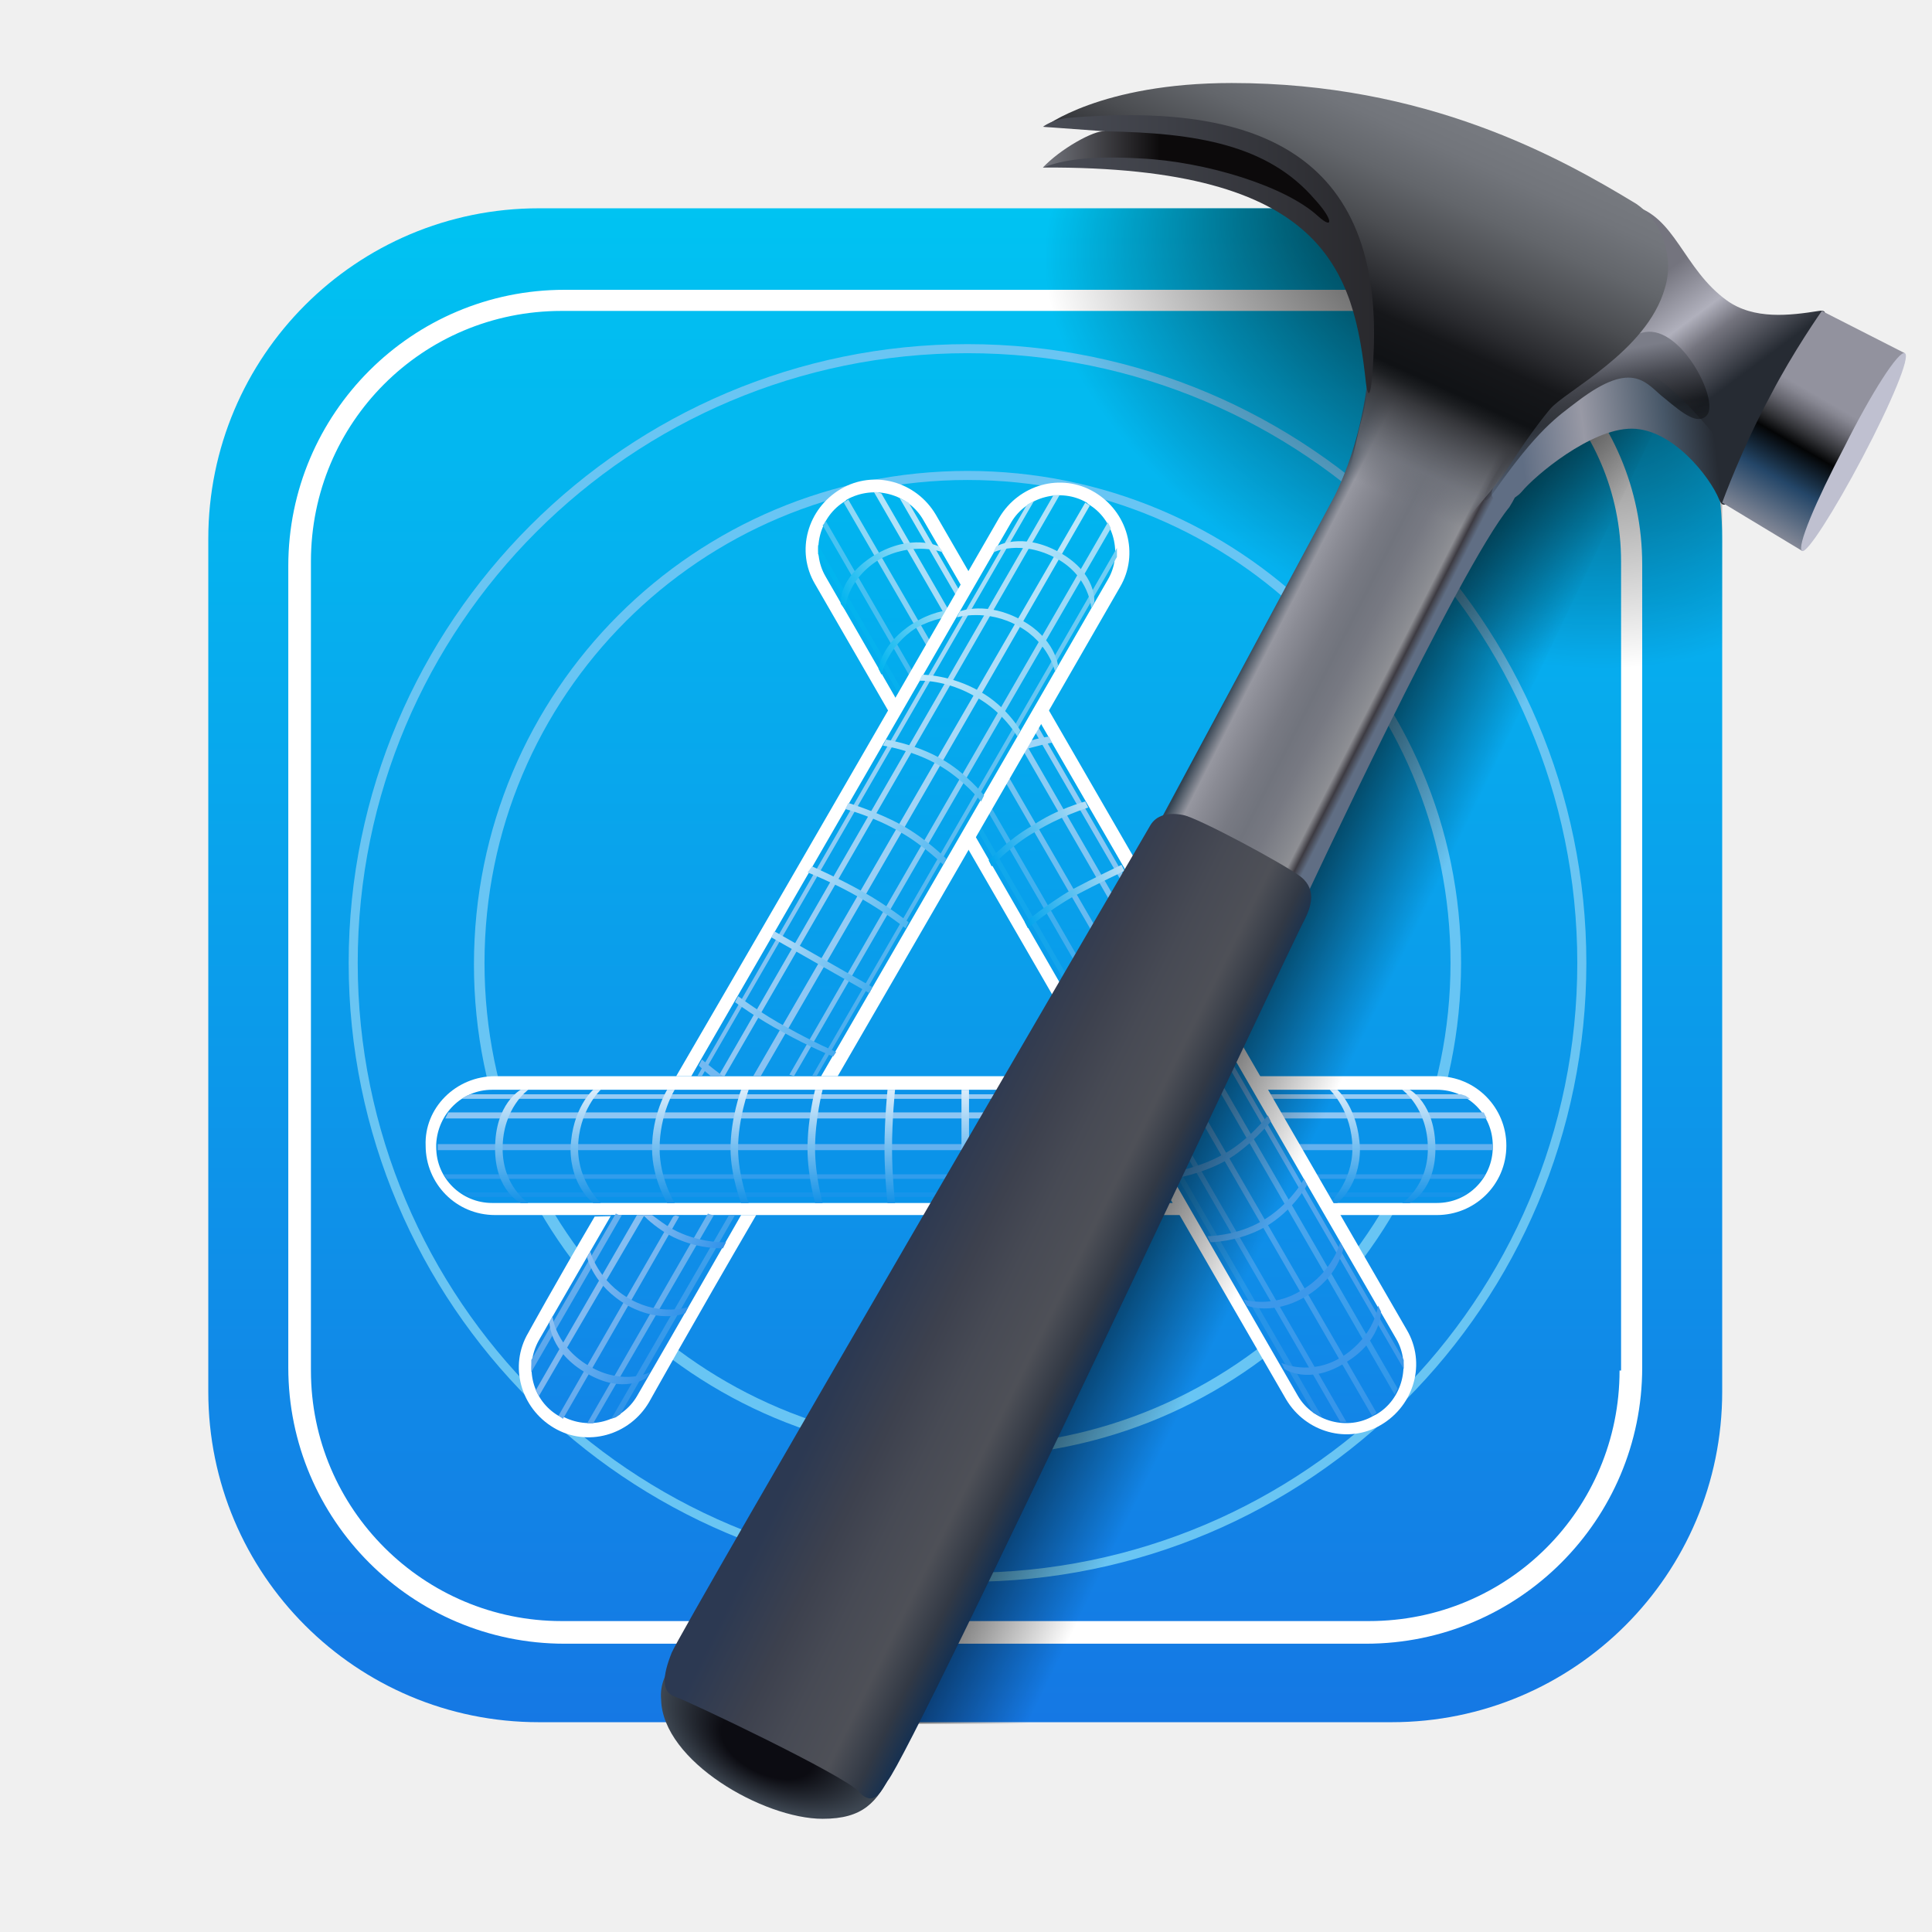
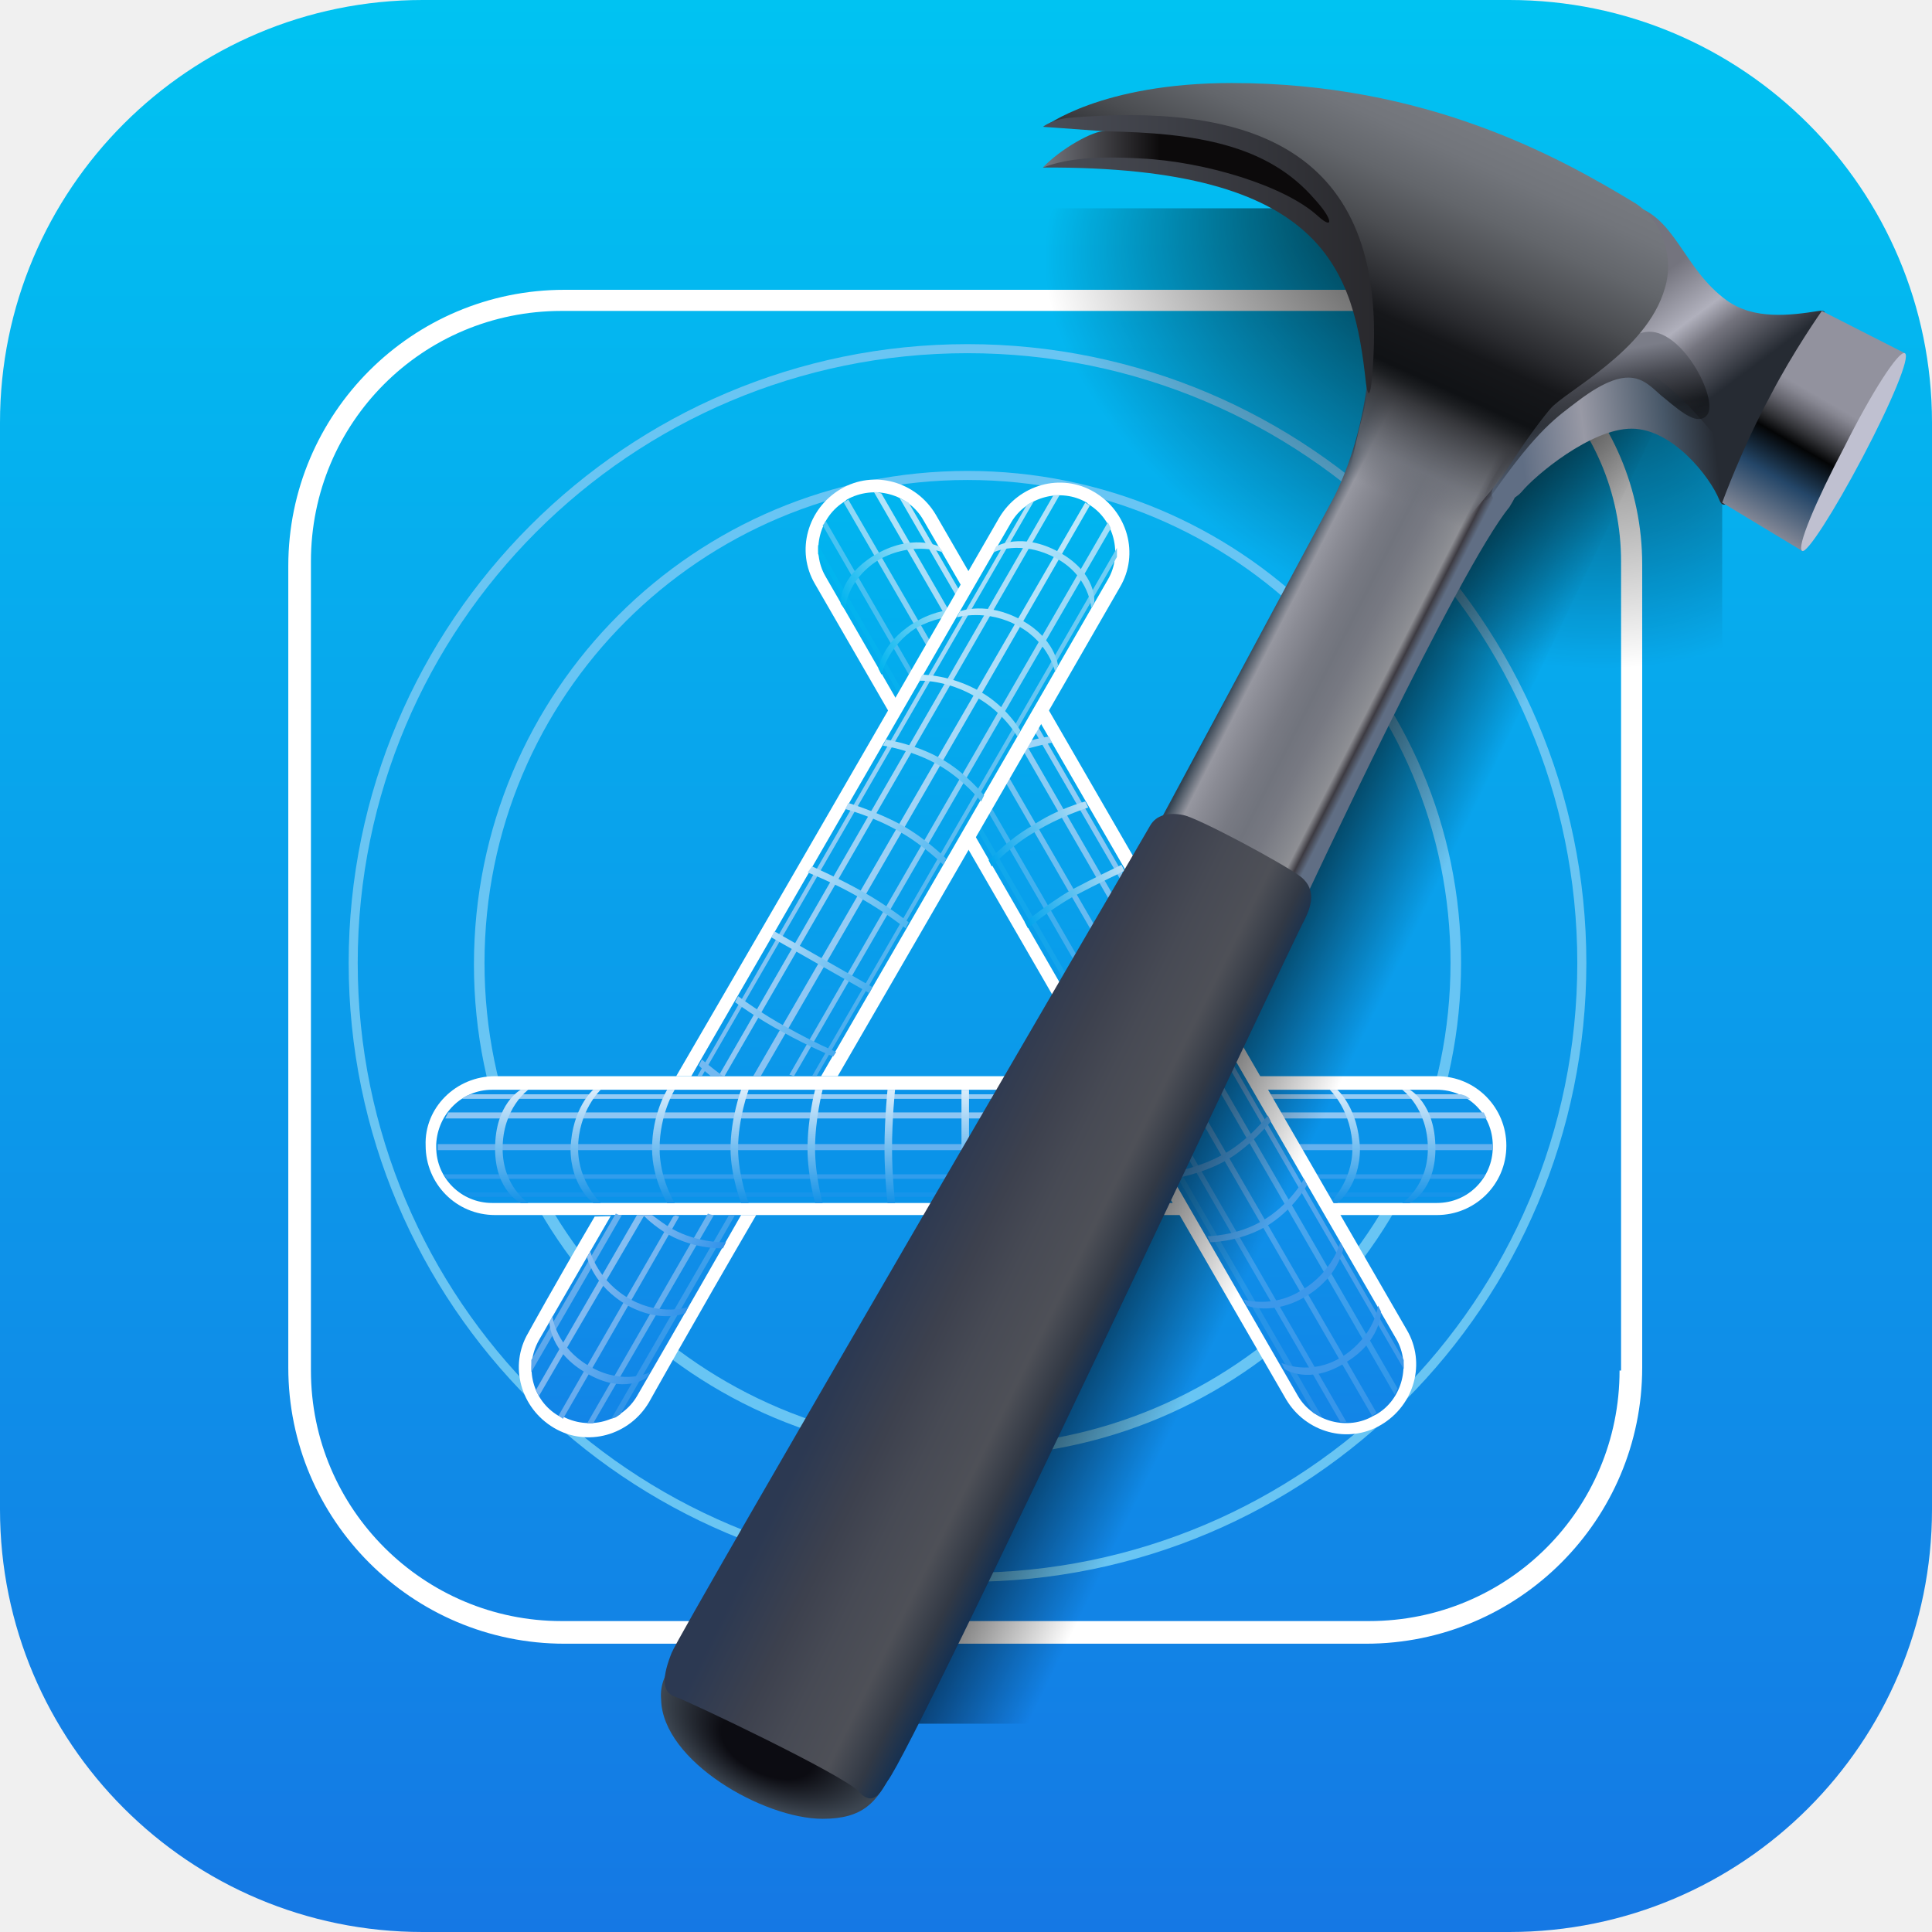
<svg xmlns="http://www.w3.org/2000/svg" viewBox="0 0 128 128">
-   <linearGradient id="xcode-original-a" gradientUnits="userSpaceOnUse" x1="63.947" y1="114.165" x2="63.947" y2="13.784">
+   <linearGradient id="xcode-original-a" gradientUnits="userSpaceOnUse" x1="64" y1="128" x2="64" y2="0">
    <stop offset="0" stop-color="#1578e4" />
    <stop offset="1" stop-color="#00c3f2" />
  </linearGradient>
+   <rect width="128" height="128" rx="28" fill="url(#xcode-original-a)" />
  <path d="M35.7 13.8h56.5c12.1 0 21.9 9.8 21.9 21.9v56.5c0 12.1-9.8 21.9-21.9 21.9H35.7c-12.1 0-21.9-9.8-21.9-21.9V35.7c0-12.1 9.8-21.9 21.9-21.9z" fill="url(#xcode-original-a)" />
  <path fill="#FFF" d="M90.5 19.2H37.4c-10.1 0-18.3 8.2-18.3 18.3v53.1c0 10.1 8.2 18.3 18.3 18.3h53.1c10.1 0 18.3-8.2 18.3-18.3V37.4c0-10.1-8.2-18.2-18.3-18.2zm16.8 71.6c0 9.2-7.4 16.6-16.6 16.6H37.2c-9.1 0-16.6-7.4-16.6-16.6V37.2c0-9.2 7.4-16.6 16.6-16.6h53.6c9.1 0 16.6 7.4 16.6 16.6v53.6z" />
  <path d="M64.1 22.8c-22.6 0-41 18.4-41 41s18.4 41 41 41c22.7 0 41-18.4 41-41s-18.4-41-41-41zm0 81.4c-22.3 0-40.4-18.1-40.4-40.4s18.1-40.4 40.4-40.4c22.3 0 40.4 18.1 40.4 40.4s-18.1 40.4-40.4 40.4z" fill="#69c5f3" />
  <path d="M64.1 31.2c-18.1 0-32.7 14.6-32.7 32.7S46 96.5 64.1 96.5s32.7-14.6 32.7-32.7-14.7-32.6-32.7-32.6zm0 64.6c-17.7 0-32-14.3-32-32s14.3-32 32-32 32 14.3 32 32-14.4 32-32 32z" fill="#68c5f4" />
  <path fill="#FFF" d="M32.8 71.3h62.4c2.6 0 4.6 2.1 4.6 4.6 0 2.6-2.1 4.6-4.6 4.6H32.8c-2.6 0-4.6-2.1-4.6-4.6-.1-2.5 2-4.6 4.6-4.6z" />
  <path d="M32.6 72.2h62.6c2 0 3.7 1.6 3.7 3.7v.1c0 2-1.6 3.7-3.7 3.7H32.6c-2 0-3.7-1.6-3.7-3.7v-.2c.1-2 1.7-3.6 3.7-3.6z" fill="#0a93e9" />
  <path d="M31.1 79.3h65.7l.5-.3H30.6l.5.3z" fill="#1694ea" />
  <path d="M29.6 78.1h68.6l.2-.3h-69l.2.3z" fill="#319dec" />
  <path d="M29 76.2h69.9v-.4H29v.4z" fill="#65b1ee" />
  <path d="M29.7 73.7h68.6l.1.2.1.2h-69l.1-.2.1-.2z" fill="#8ec6f3" />
  <path d="M31.2 72.5h65.6l.3.1.3.2H30.6l.3-.2.3-.1z" fill="#95caf3" />
  <linearGradient id="xcode-original-b" gradientUnits="userSpaceOnUse" x1="94.037" y1="79.666" x2="94.037" y2="72.184">
    <stop offset="0" stop-color="#1492e7" />
    <stop offset="1" stop-color="#dbedfb" />
  </linearGradient>
  <path d="M93.4 72.2h-.5s1.7 1.2 1.7 3.9c0 2.5-1.7 3.6-1.7 3.6h.5s1.7-.8 1.7-3.6c0-3-1.7-3.9-1.7-3.9z" fill="url(#xcode-original-b)" />
  <linearGradient id="xcode-original-c" gradientUnits="userSpaceOnUse" x1="89.042" y1="79.666" x2="89.042" y2="72.184">
    <stop offset="0" stop-color="#1492e7" />
    <stop offset="1" stop-color="#dbedfb" />
  </linearGradient>
  <path d="M88.6 72.2h-.5s1.5 1.4 1.5 3.9c0 2.2-1.5 3.6-1.5 3.6h.5s1.5-1.1 1.5-3.6c-.1-2.7-1.5-3.9-1.5-3.9z" fill="url(#xcode-original-c)" />
  <linearGradient id="xcode-original-d" gradientUnits="userSpaceOnUse" x1="63.947" y1="79.666" x2="63.947" y2="72.184">
    <stop offset="0" stop-color="#1492e7" />
    <stop offset="1" stop-color="#dbedfb" />
  </linearGradient>
  <path d="M63.7 72.2h.5v7.5h-.5v-7.5z" fill="url(#xcode-original-d)" />
  <linearGradient id="xcode-original-e" gradientUnits="userSpaceOnUse" x1="58.952" y1="79.666" x2="58.952" y2="72.184">
    <stop offset="0" stop-color="#1492e7" />
    <stop offset="1" stop-color="#dbedfb" />
  </linearGradient>
  <path d="M58.8 72.2h.5s-.2 1.9-.2 3.9c0 1.8.2 3.6.2 3.6h-.5s-.2-1.8-.2-3.6c0-2 .2-3.9.2-3.9z" fill="url(#xcode-original-e)" />
  <linearGradient id="xcode-original-f" gradientUnits="userSpaceOnUse" x1="53.958" y1="79.666" x2="53.958" y2="72.184">
    <stop offset="0" stop-color="#1492e7" />
    <stop offset="1" stop-color="#dbedfb" />
  </linearGradient>
  <path d="M54 72.2h.5s-.5 1.9-.5 3.9c0 1.8.5 3.6.5 3.6H54s-.5-1.8-.5-3.6c0-2 .5-3.9.5-3.9z" fill="url(#xcode-original-f)" />
  <linearGradient id="xcode-original-g" gradientUnits="userSpaceOnUse" x1="48.963" y1="79.666" x2="48.963" y2="72.184">
    <stop offset="0" stop-color="#1492e7" />
    <stop offset="1" stop-color="#dbedfb" />
  </linearGradient>
  <path d="M49.1 72.2h.5s-.7 1.9-.7 3.9c0 1.8.7 3.6.7 3.6h-.5s-.7-1.8-.7-3.6c0-2 .7-3.9.7-3.9z" fill="url(#xcode-original-g)" />
  <linearGradient id="xcode-original-h" gradientUnits="userSpaceOnUse" x1="43.968" y1="79.666" x2="43.968" y2="72.184">
    <stop offset="0" stop-color="#1492e7" />
    <stop offset="1" stop-color="#dbedfb" />
  </linearGradient>
  <path d="M44.2 72.2h.5s-1 1.6-1 3.9c0 2 1 3.6 1 3.6h-.5s-1-1.6-1-3.6c0-2.3 1-3.9 1-3.9z" fill="url(#xcode-original-h)" />
  <linearGradient id="xcode-original-i" gradientUnits="userSpaceOnUse" x1="38.852" y1="79.666" x2="38.852" y2="72.184">
    <stop offset="0" stop-color="#1492e7" />
    <stop offset="1" stop-color="#dbedfb" />
  </linearGradient>
  <path d="M39.3 72.2h.5s-1.5 1.4-1.5 3.9c0 2.2 1.5 3.6 1.5 3.6h-.5s-1.5-1.1-1.5-3.6c.1-2.7 1.5-3.9 1.5-3.9z" fill="url(#xcode-original-i)" />
  <linearGradient id="xcode-original-j" gradientUnits="userSpaceOnUse" x1="33.857" y1="79.666" x2="33.857" y2="72.184">
    <stop offset="0" stop-color="#1492e7" />
    <stop offset="1" stop-color="#dbedfb" />
  </linearGradient>
  <path d="M34.5 72.2h.5s-1.7 1.2-1.7 3.9c0 2.5 1.7 3.6 1.7 3.6h-.5s-1.7-.8-1.7-3.6c0-3 1.7-3.9 1.7-3.9z" fill="url(#xcode-original-j)" />
  <path fill="#FFF" d="M62 34.1l31.2 54c1.3 2.2.5 5-1.7 6.3-2.2 1.3-5 .5-6.3-1.7L54 38.7c-1.3-2.2-.5-5 1.7-6.3 2.2-1.3 5-.5 6.3 1.7z" />
  <linearGradient id="xcode-original-k" gradientUnits="userSpaceOnUse" x1="73.58" y1="94.25" x2="73.58" y2="32.642">
    <stop offset="0" stop-color="#1285e7" />
    <stop offset="1" stop-color="#00b5ef" />
  </linearGradient>
  <path d="M61.2 34.5l31.3 54.2c1 1.7.4 4-1.3 5l-.2.1c-1.7 1-4 .4-5-1.3L54.7 38.2c-1-1.7-.4-4 1.3-5l.1-.1c1.8-1 4.1-.4 5.1 1.4z" fill="url(#xcode-original-k)" />
  <linearGradient id="xcode-original-l" gradientUnits="userSpaceOnUse" x1="87.464" y1="93.978" x2="54.081" y2="36.156">
    <stop offset="0" stop-color="#2b90e7" />
    <stop offset="1" stop-color="#00b6ef" />
  </linearGradient>
  <path d="M54.2 36.7L87 93.6l.2.1.2.1.2.1-33.4-57.8v.6z" fill="url(#xcode-original-l)" />
  <linearGradient id="xcode-original-m" gradientUnits="userSpaceOnUse" x1="89.073" y1="94.327" x2="54.583" y2="34.589">
    <stop offset="0" stop-color="#3795ea" />
    <stop offset="1" stop-color="#49c4f2" />
  </linearGradient>
  <path d="M54.5 34.8l34.3 59.4h.4L54.7 34.5l-.1.2-.1.1z" fill="url(#xcode-original-m)" />
  <linearGradient id="xcode-original-n" gradientUnits="userSpaceOnUse" x1="91.026" y1="93.735" x2="56.072" y2="33.193">
    <stop offset="0" stop-color="#3696ea" />
    <stop offset="1" stop-color="#90d9f6" />
  </linearGradient>
  <path d="M55.9 33.3l35 60.5.3-.2-35-60.5-.3.2z" fill="url(#xcode-original-n)" />
  <linearGradient id="xcode-original-o" gradientUnits="userSpaceOnUse" x1="92.582" y1="92.332" x2="58.065" y2="32.547">
    <stop offset="0" stop-color="#3097ea" />
    <stop offset="1" stop-color="#b5e5f9" />
  </linearGradient>
  <path d="M58.4 32.7L92.6 92l-.1.2-.1.2-34.5-59.8h.2l.3.1z" fill="url(#xcode-original-o)" />
  <linearGradient id="xcode-original-p" gradientUnits="userSpaceOnUse" x1="93.083" y1="90.686" x2="59.741" y2="32.936">
    <stop offset="0" stop-color="#3a98ea" />
    <stop offset="1" stop-color="#bce7fa" />
  </linearGradient>
  <path d="M60.2 33.3L93 90.1v.6L59.6 33l.2.1.2.1.2.1z" fill="url(#xcode-original-p)" />
  <path fill="#3c98ea" d="M91.5 86.9l-.2-.4s-.2 2-2.4 3.4c-2.1 1.3-4 .4-4 .4l.2.4s1.6 1.1 4-.4c2.4-1.4 2.4-3.4 2.4-3.4zM89 82.7l-.2-.4s-.5 2-2.6 3.2c-1.9 1.2-3.8.6-3.8.6l.2.4s1.7.7 3.9-.6c2.2-1.3 2.5-3.2 2.5-3.2z" />
  <path d="M86.6 78.5l-.2-.4s-.9 1.7-2.8 2.8c-1.7 1-3.6 1-3.6 1l.2.4s1.8 0 3.6-1c1.9-1.1 2.8-2.8 2.8-2.8z" fill="#4ca4ed" />
  <path d="M84.2 74.3l-.2-.4s-1.3 1.7-3 2.6c-1.6.9-3.5 1.2-3.5 1.2l.2.4s1.9-.3 3.5-1.2c1.6-.9 3-2.6 3-2.6z" fill="#4da7ee" />
  <linearGradient id="xcode-original-q" gradientUnits="userSpaceOnUse" x1="67.981" y1="61.226" x2="74.457" y2="57.487">
    <stop offset="0" stop-color="#00a4ec" />
    <stop offset="1" stop-color="#b9dff6" />
  </linearGradient>
  <path d="M74.3 57.3l.2.4s-1.7.8-3.4 1.7c-1.6.9-3 2.1-3 2.1l-.2-.4s1.5-1.2 3-2.1c1.7-.9 3.4-1.7 3.4-1.7z" fill="url(#xcode-original-q)" />
  <linearGradient id="xcode-original-r" gradientUnits="userSpaceOnUse" x1="65.487" y1="56.906" x2="71.962" y2="53.167">
    <stop offset="0" stop-color="#00a4ec" />
    <stop offset="1" stop-color="#b9dff6" />
  </linearGradient>
  <path d="M71.9 53.1l.2.4s-1.9.6-3.5 1.6c-1.6.9-2.9 2.3-2.9 2.3l-.2-.4s1.3-1.4 2.9-2.3c1.6-1.1 3.5-1.6 3.5-1.6z" fill="url(#xcode-original-r)" />
  <path d="M67.4 49.8c1.3-.4 2.3-.6 2.3-.6l-.2-.4s-.9.1-1.9.5c-.6.2-.7.7-.2.5z" fill="#9dd4f7" />
  <linearGradient id="xcode-original-s" gradientUnits="userSpaceOnUse" x1="57.93" y1="43.819" x2="64.364" y2="40.105">
    <stop offset="0" stop-color="#00b4ef" />
    <stop offset="1" stop-color="#c3e9fa" />
  </linearGradient>
  <path d="M64.6 40.5l.2.4s-1.9-.5-4.1.7c-1.9 1.2-2.3 3.1-2.3 3.1l-.2-.4s.2-1.7 2.3-3c2.2-1.4 4.1-.8 4.1-.8z" fill="url(#xcode-original-s)" />
  <linearGradient id="xcode-original-t" gradientUnits="userSpaceOnUse" x1="55.424" y1="39.477" x2="61.9" y2="35.738">
    <stop offset="0" stop-color="#00b4ef" />
    <stop offset="1" stop-color="#c3e9fa" />
  </linearGradient>
  <path d="M62.2 36.2l.3.4s-2-.8-4.3.5C56 38.5 56 40.4 56 40.4l-.3-.4s-.2-1.7 2.2-3.2c2.5-1.5 4.3-.6 4.3-.6z" fill="url(#xcode-original-t)" />
  <path fill="#FFF" d="M55.5 71.3c8.7-15 18.7-32.4 18.7-32.4 1.3-2.2.5-5-1.7-6.3-2.2-1.3-5-.5-6.3 1.7 0 0-12.2 21.2-21.4 37h10.7zm-5.4 9.2C45.9 87.7 43 92.9 43 92.9c-1.3 2.2-4.1 3-6.3 1.7s-3-4.1-1.7-6.3c0 0 1.7-3.1 4.4-7.7 3.4-.1 9.6-.1 10.7-.1z" />
  <linearGradient id="xcode-original-u" gradientUnits="userSpaceOnUse" x1="54.566" y1="94.401" x2="54.566" y2="32.794">
    <stop offset="0" stop-color="#1285e7" />
    <stop offset="1" stop-color="#00b5ef" />
  </linearGradient>
  <path d="M54.4 71.3c8.8-15.2 19-32.9 19-32.9 1-1.7.4-4-1.3-5l-.1-.1c-1.7-1-4-.4-5 1.3 0 0-12 20.8-21.2 36.7h8.6zm-5.3 9.2c-4 7-6.9 12-6.9 12-1 1.7-3.2 2.3-5 1.3H37c-1.7-1-2.3-3.2-1.3-5 0 0 1.9-3.3 4.8-8.3h8.6z" fill="url(#xcode-original-u)" />
  <linearGradient id="xcode-original-v" gradientUnits="userSpaceOnUse" x1="40.681" y1="94.131" x2="74.064" y2="36.311">
    <stop offset="0" stop-color="#3194e9" />
    <stop offset="1" stop-color="#71cff4" />
  </linearGradient>
  <path d="M54.1 71.3L74 36.9v-.6s-11 19.1-20.2 35h.3zm-5.4 9.2l-7.6 13.2-.3.2-.3.1s3.4-5.9 7.8-13.5h.4z" fill="url(#xcode-original-v)" />
  <linearGradient id="xcode-original-w" gradientUnits="userSpaceOnUse" x1="39.063" y1="94.482" x2="73.557" y2="34.736">
    <stop offset="0" stop-color="#5aa6ec" />
    <stop offset="1" stop-color="#a2def8" />
  </linearGradient>
  <path d="M52.6 71.3l21-36.3-.1-.2-.1-.2S61.9 54.5 52.3 71.2l.3.1zm-5.3 9.2l-8 13.8h-.4s3.4-5.9 8-13.9c.2.1.4.1.4.1z" fill="url(#xcode-original-w)" />
  <linearGradient id="xcode-original-x" gradientUnits="userSpaceOnUse" x1="37.118" y1="93.885" x2="72.072" y2="33.343">
    <stop offset="0" stop-color="#66abee" />
    <stop offset="1" stop-color="#bee8fa" />
  </linearGradient>
  <path d="M50.4 71.3c9.9-17.1 21.8-37.8 21.8-37.8l-.3-.2-22 38h.5zM45 80.6C40.6 88.3 37.3 94 37.3 94l-.3-.2s3.2-5.6 7.6-13.2c.2-.1.1-.1.4 0z" fill="url(#xcode-original-x)" />
  <linearGradient id="xcode-original-y" gradientUnits="userSpaceOnUse" x1="35.568" y1="92.482" x2="70.085" y2="32.697">
    <stop offset="0" stop-color="#7bb6f0" />
    <stop offset="1" stop-color="#b1e3f9" />
  </linearGradient>
  <path d="M48 71.3c9.9-17.1 22.2-38.5 22.2-38.5h-.4S57.5 54.1 47.6 71.3h.4zm-5.8 9.2c-4 6.9-6.7 11.6-6.7 11.6l.1.2.1.2s2.9-5 7-12h-.5z" fill="url(#xcode-original-y)" />
  <linearGradient id="xcode-original-z" gradientUnits="userSpaceOnUse" x1="35.056" y1="90.872" x2="68.415" y2="33.092">
    <stop offset="0" stop-color="#5aa6ec" />
    <stop offset="1" stop-color="#afe3f9" />
  </linearGradient>
  <path d="M46.5 71.3l22-38.1-.2.1-.2.1-.1.1S55.8 54.6 46.2 71.3h.3zm-5.3 9.2c-3.5 6.1-6 10.4-6 10.4v-.8s2.2-3.8 5.6-9.7c.2.1.2.1.4.1z" fill="url(#xcode-original-z)" />
  <linearGradient id="xcode-original-A" gradientUnits="userSpaceOnUse" x1="66.362" y1="35.689" x2="72.838" y2="39.428">
    <stop offset="0" stop-color="#c1e7fa" />
    <stop offset="1" stop-color="#89d4f5" />
  </linearGradient>
  <path d="M66 36.2l-.2.4s1.8-.9 4.2.4c2.2 1.2 2.3 3.3 2.3 3.3l.2-.4s.2-1.9-2.3-3.3-4.2-.4-4.2-.4z" fill="url(#xcode-original-A)" />
  <linearGradient id="xcode-original-B" gradientUnits="userSpaceOnUse" x1="63.856" y1="40.03" x2="70.332" y2="43.768">
    <stop offset="0" stop-color="#c1e7fa" />
    <stop offset="1" stop-color="#89d4f5" />
  </linearGradient>
  <path d="M63.6 40.5l-.2.4s2-.6 4.1.6c2 1.1 2.4 3 2.4 3l.2-.4s-.2-1.8-2.4-3c-2.3-1.3-4.1-.6-4.1-.6z" fill="url(#xcode-original-B)" />
  <linearGradient id="xcode-original-C" gradientUnits="userSpaceOnUse" x1="61.273" y1="44.505" x2="67.748" y2="48.243">
    <stop offset="0" stop-color="#c1e7fa" />
    <stop offset="1" stop-color="#89d4f5" />
  </linearGradient>
  <path d="M61.1 44.7l-.2.4s1.8-.1 3.8 1.1c1.8 1 2.7 2.6 2.7 2.6l.2-.4s-.9-1.6-2.7-2.6c-1.9-1.1-3.8-1.1-3.8-1.1z" fill="url(#xcode-original-C)" />
  <linearGradient id="xcode-original-D" gradientUnits="userSpaceOnUse" x1="58.761" y1="48.855" x2="65.236" y2="52.594">
    <stop offset="0" stop-color="#b0dff8" />
    <stop offset="1" stop-color="#52bdf2" />
  </linearGradient>
  <path d="M58.7 49l-.2.4s2 .3 3.7 1.3c1.6.9 2.8 2.4 2.8 2.4l.2-.4s-1.2-1.5-2.8-2.4c-1.7-1-3.7-1.3-3.7-1.3z" fill="url(#xcode-original-D)" />
  <linearGradient id="xcode-original-E" gradientUnits="userSpaceOnUse" x1="56.25" y1="53.204" x2="62.727" y2="56.943">
    <stop offset="0" stop-color="#b4def8" />
    <stop offset="1" stop-color="#4eb5f0" />
  </linearGradient>
  <path d="M56.2 53.2l-.2.4s1.9.5 3.6 1.5c1.6.9 2.9 2.2 2.9 2.2l.2-.4s-1.3-1.3-2.9-2.2c-1.6-.9-3.6-1.5-3.6-1.5z" fill="url(#xcode-original-E)" />
  <linearGradient id="xcode-original-F" gradientUnits="userSpaceOnUse" x1="53.74" y1="57.553" x2="60.215" y2="61.291">
    <stop offset="0" stop-color="#b4def8" />
    <stop offset="1" stop-color="#4eb5f0" />
  </linearGradient>
  <path d="M53.8 57.4l-.3.4s1.8.7 3.5 1.7c1.6.9 3 2 3 2l.2-.4s-1.4-1.1-3-2c-1.6-.9-3.4-1.7-3.4-1.7z" fill="url(#xcode-original-F)" />
  <linearGradient id="xcode-original-G" gradientUnits="userSpaceOnUse" x1="51.239" y1="61.886" x2="57.713" y2="65.624">
    <stop offset="0" stop-color="#b5ddf8" />
    <stop offset="1" stop-color="#46aeee" />
  </linearGradient>
  <path d="M51.1 62.1l.2-.4 6.5 3.7-.2.4-6.5-3.7z" fill="url(#xcode-original-G)" />
  <linearGradient id="xcode-original-H" gradientUnits="userSpaceOnUse" x1="48.735" y1="66.22" x2="55.211" y2="69.959">
    <stop offset="0" stop-color="#96cef4" />
    <stop offset="1" stop-color="#46aaee" />
  </linearGradient>
  <path d="M48.7 66.4l.2-.4s1.6 1.2 3.3 2.1c1.6.9 3.2 1.6 3.2 1.6l-.2.3s-1.7-.7-3.3-1.6c-1.7-.9-3.2-2-3.2-2z" fill="url(#xcode-original-H)" />
  <path d="M47.1 71.3c-.5-.4-.8-.7-.8-.7l.2-.4s.6.5 1.4 1.1h-.8z" fill="#73b9f1" />
  <linearGradient id="xcode-original-I" gradientUnits="userSpaceOnUse" x1="42.719" y1="80.135" x2="47.681" y2="83">
    <stop offset="0" stop-color="#8fc1f2" />
    <stop offset="1" stop-color="#3193ea" />
  </linearGradient>
  <path d="M43.2 80.5c.4.3.8.6 1.3.9 1.8 1 3.6.9 3.6.9l-.2.4s-1.8.1-3.6-.9c-.7-.4-1.3-.9-1.7-1.3h.6z" fill="url(#xcode-original-I)" />
  <linearGradient id="xcode-original-J" gradientUnits="userSpaceOnUse" x1="38.634" y1="83.717" x2="45.11" y2="87.456">
    <stop offset="0" stop-color="#8fc1f2" />
    <stop offset="1" stop-color="#3193ea" />
  </linearGradient>
  <path d="M38.9 83.3l.2-.4s.5 2 2.7 3.2c2 1.1 3.8.5 3.8.5l-.2.4s-1.6.7-3.8-.5c-2.3-1.3-2.7-3.2-2.7-3.2z" fill="url(#xcode-original-J)" />
  <linearGradient id="xcode-original-K" gradientUnits="userSpaceOnUse" x1="36.124" y1="88.063" x2="42.599" y2="91.802">
    <stop offset="0" stop-color="#8fc1f2" />
    <stop offset="1" stop-color="#3193ea" />
  </linearGradient>
  <path d="M36.4 87.6l.2-.4s.2 2.1 2.6 3.4c2.2 1.2 3.9.3 3.9.3l-.3.4s-1.5 1.1-3.9-.3c-2.5-1.4-2.5-3.4-2.5-3.4z" fill="url(#xcode-original-K)" />
  <linearGradient id="xcode-original-L" gradientUnits="userSpaceOnUse" x1="76.722" y1="64.933" x2="89.179" y2="71.008">
    <stop offset=".001" />
    <stop offset="1" stop-opacity="0" />
  </linearGradient>
  <path d="M68.8 114.2l42.8-89.9-10.8-5.1-44.6 93.5s1.4.7 3.2 1.5h9.4z" fill="url(#xcode-original-L)" />
  <radialGradient id="xcode-original-M" cx="95.237" cy="25.132" r="16.181" fx="79.585" fy="25.974" gradientTransform="matrix(-.4494 .8933 -1.5457 -.7777 176.886 -40.4)" gradientUnits="userSpaceOnUse">
    <stop offset="0" />
    <stop offset="1" stop-opacity="0" />
  </radialGradient>
  <path d="M94.1 13.8l20 9.5V52C107.2 48.7 61 26.7 61 26.7s3.2-6.7 6.2-12.9h26.9z" fill="url(#xcode-original-M)" />
  <radialGradient id="xcode-original-N" cx="51.211" cy="114.953" r="7.901" fx="51.196" fy="117.292" gradientTransform="matrix(.8979 .4402 -.2506 .5111 34.032 33.662)" gradientUnits="userSpaceOnUse">
    <stop offset=".417" stop-color="#0c0c12" />
    <stop offset="1" stop-color="#3d4651" />
  </radialGradient>
  <path d="M44.5 110.2c-.3.6-.8 1.3-.7 2.4.1 4.1 6.8 7.9 10.7 7.9 2.7 0 3.6-1.1 4.6-3.1s-13.5-9.6-14.6-7.2z" fill="url(#xcode-original-N)" />
  <linearGradient id="xcode-original-O" gradientUnits="userSpaceOnUse" x1="84.758" y1="39.174" x2="94.522" y2="44.149">
    <stop offset="0" stop-color="#344351" />
    <stop offset=".1" stop-color="#9697a0" />
    <stop offset=".181" stop-color="#8b8c95" />
    <stop offset=".351" stop-color="#787a83" />
    <stop offset=".47" stop-color="#71747d" />
    <stop offset=".591" stop-color="#777982" />
    <stop offset=".749" stop-color="#87898f" />
    <stop offset=".8" stop-color="#8e8f94" />
    <stop offset=".849" stop-color="#3d3b42" />
    <stop offset=".9" stop-color="#606e84" />
  </linearGradient>
  <path d="M90.6 25.1s10.3 2.5 11.1 3.2-1.3 4.7-1.7 5.3c-3.3 4-13.6 26.1-13.6 26.1l-9.5-5.4s8.5-15.8 11.5-21.4c1.9-3.8 2.2-7.8 2.2-7.8z" fill="url(#xcode-original-O)" />
  <linearGradient id="xcode-original-P" gradientUnits="userSpaceOnUse" x1="117.884" y1="29.257" x2="106.863" y2="14.364">
    <stop offset=".27" stop-color="#262b33" />
    <stop offset=".45" stop-color="#74747e" />
    <stop offset=".54" stop-color="#b0b0bc" />
    <stop offset=".73" stop-color="#74747e" />
  </linearGradient>
  <path d="M114.4 19.9c1.8 1.3 4.2 1 6.1.7 1.3-.2-.7 1.7-2.9 6.1s-2.1 4.7-2.4 4.4c-.3-.3-10.2-5.9-9.9-6.4.4-.5 2-11.4 2.8-11.1 2.9.7 3.4 4.2 6.3 6.3z" fill="url(#xcode-original-P)" />
  <linearGradient id="xcode-original-Q" gradientUnits="userSpaceOnUse" x1="98.542" y1="30.424" x2="114.815" y2="28.322">
    <stop offset=".14" stop-color="#606e84" />
    <stop offset=".4" stop-color="#9899a5" />
    <stop offset=".73" stop-color="#475768" />
    <stop offset=".92" stop-color="#262b33" />
  </linearGradient>
  <path d="M99 32.2c.7-1.1 3.9-7.9 9-7.9 2.3 0 6.7 5.8 7.1 6.6.3.7-.7 3.5-1.2 2.2-.6-1.5-3.1-4.7-5.8-4.7s-6.4 3.1-7.3 4.2c-.9 1-2.5.7-1.8-.4z" fill="url(#xcode-original-Q)" />
  <linearGradient id="xcode-original-R" gradientUnits="userSpaceOnUse" x1="106.128" y1="31.808" x2="104.549" y2="22.854">
    <stop offset="0" stop-color="#101215" stop-opacity=".1" />
    <stop offset=".46" stop-color="#101215" stop-opacity=".7" />
    <stop offset=".7" stop-color="#474951" />
    <stop offset=".91" stop-color="#7b7d88" />
  </linearGradient>
  <path d="M98.8 31.8c.5-.8 2.8-4.3 3.9-5.4s3.9-4 6.3-4.4c2.4-.4 4.9 4.5 4.1 5.5-.6.7-1.6-.1-2.8-1.1-1.2-.9-2-2.7-5.8.2-1.3 1-2.6 1.8-5.6 6.1-.8 1.1-.6-.1-.1-.9z" fill="url(#xcode-original-R)" />
  <linearGradient id="xcode-original-S" gradientUnits="userSpaceOnUse" x1="58.131" y1="81.721" x2="73.237" y2="89.154">
    <stop offset=".115" stop-color="#2c3952" />
    <stop offset=".374" stop-color="#3d414e" />
    <stop offset=".55" stop-color="#474a54" />
    <stop offset=".754" stop-color="#4e5057" />
    <stop offset=".892" stop-color="#323945" />
    <stop offset="1" stop-color="#143052" />
  </linearGradient>
  <path d="M86.4 61c.4-.8.9-2-.2-2.9-1.2-.9-6.8-3.9-7.8-4.1-1-.2-1.8 0-2.2.7-.4.7-31.1 53.3-31.7 54.8-.6 1.5-.7 2.6.2 2.9.9.3 11.2 5.2 12.2 6.3 1 1.1 1.5-.1 1.9-.7 1.9-2.4 27.1-56.2 27.6-57z" fill="url(#xcode-original-S)" />
  <linearGradient id="xcode-original-T" gradientUnits="userSpaceOnUse" x1="81.508" y1="31.679" x2="93.19" y2="6.047">
    <stop offset=".118" stop-color="#6d7078" stop-opacity="0" />
    <stop offset=".2" stop-color="#6d7078" stop-opacity=".7" />
    <stop offset=".34" stop-color="#35363a" />
    <stop offset=".374" stop-color="#1d1f22" />
    <stop offset=".4" stop-color="#101215" />
    <stop offset=".5" stop-color="#16171a" />
    <stop offset=".56" stop-color="#292a2e" />
    <stop offset=".688" stop-color="#4b4d51" />
    <stop offset=".807" stop-color="#63666b" />
    <stop offset=".915" stop-color="#72757b" />
    <stop offset="1" stop-color="#777a80" />
  </linearGradient>
  <path d="M99.5 31.6c.5-.7 1.7-2.7 3.2-4.5 1-1.2 6.4-3.8 7.6-8 .7-2.3-.4-4.6-1.9-5.6-5.1-3.1-13.9-8-26.8-8-8.7 0-12.4 2.9-12.4 2.9h4.4l15.3 6 1.9 8s.2 2.7-.7 5.8c-.6 2.5-.8 4-1.7 6.5.7.3 2.3-.8 4.1-.3 1.6.4 2.6 2.6 3.7 1.3 1.9-2.5 2.5-3 3.3-4.1z" fill="url(#xcode-original-T)" />
  <linearGradient id="xcode-original-U" gradientUnits="userSpaceOnUse" x1="69.064" y1="16.837" x2="91.026" y2="16.837">
    <stop offset="0" stop-color="#4a4d56" />
    <stop offset="1" stop-color="#29292d" />
  </linearGradient>
  <path d="M90.5 25.4C89.7 18 87.9 11 69.1 11.1c1.2-1.2 4.1-2.4 4.1-2.4l-4.1-.3s.6-.5 1.8-.6c11-.9 20.8 1.4 20.1 15.7-.1 2.3-.3 3.3-.5 1.9z" fill="url(#xcode-original-U)" />
  <linearGradient id="xcode-original-V" gradientUnits="userSpaceOnUse" x1="69.064" y1="11.697" x2="88.054" y2="11.697">
    <stop offset="0" stop-color="#767880" />
    <stop offset=".41" stop-color="#0c0a0b" />
  </linearGradient>
  <path d="M69.1 11.1c1.3-.5 3.1-.8 6.5-.6 4.2.2 9.5 1.8 11.7 3.8 1.1 1 1 .2-.2-1.1-3.1-3.6-7.8-4.4-13.9-4.5-.7-.1-3 1.2-4.1 2.4z" fill="url(#xcode-original-V)" />
  <linearGradient id="xcode-original-W" gradientUnits="userSpaceOnUse" x1="116.332" y1="34.756" x2="123.707" y2="21.982">
    <stop offset="0" stop-color="#858997" />
    <stop offset=".23" stop-color="#244668" />
    <stop offset=".282" stop-color="#1a3249" />
    <stop offset=".4" stop-color="#040506" />
    <stop offset=".464" stop-color="#313236" />
    <stop offset=".546" stop-color="#65656e" />
    <stop offset=".607" stop-color="#868691" />
    <stop offset=".64" stop-color="#92929e" />
  </linearGradient>
  <path d="M120.7 20.6l5.5 2.8s-2.1 2.8-3.8 6c-1.8 3.4-3 7.1-3 7.1l-5.3-3.2s1.3-3.6 3.2-7.1c1.5-2.9 3.4-5.6 3.4-5.6z" fill="url(#xcode-original-W)" />
  <path d="M126.2 23.4c.4.2-.9 3.3-2.8 6.9-1.9 3.6-3.7 6.4-4 6.2-.4-.2.9-3.3 2.8-6.9 1.8-3.6 3.6-6.4 4-6.2z" fill="#bfc0d0" />
</svg>
